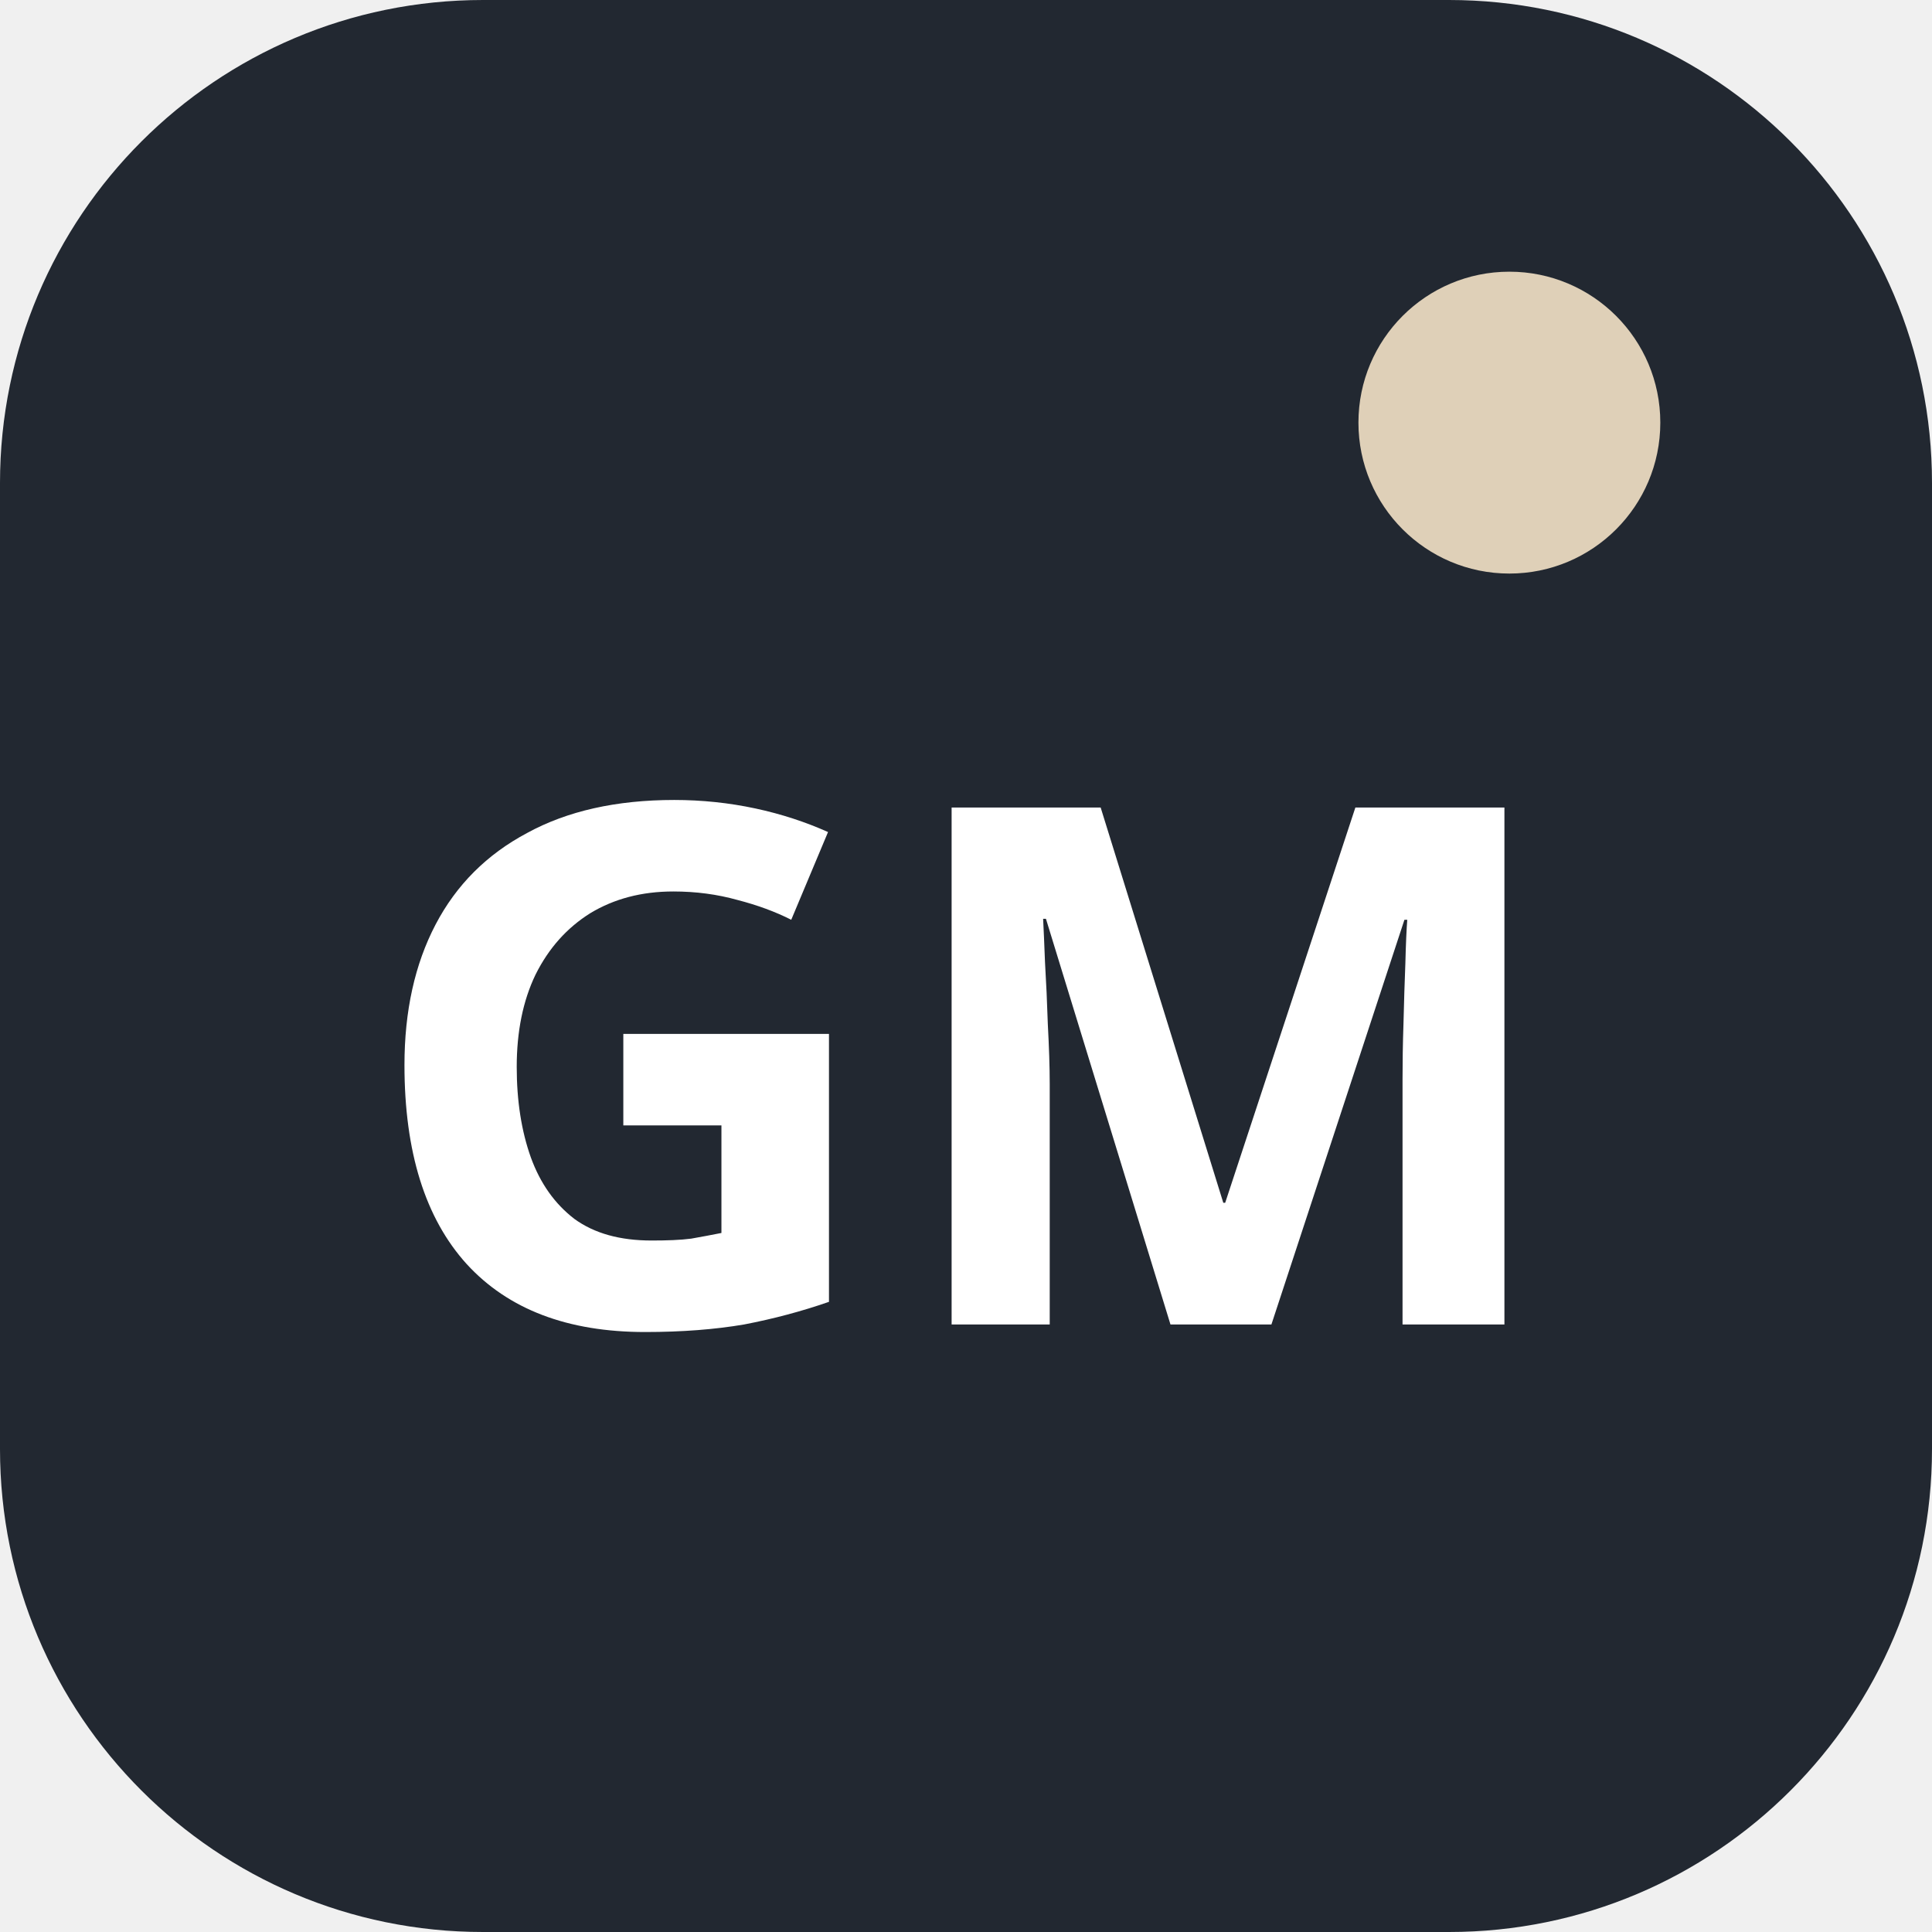
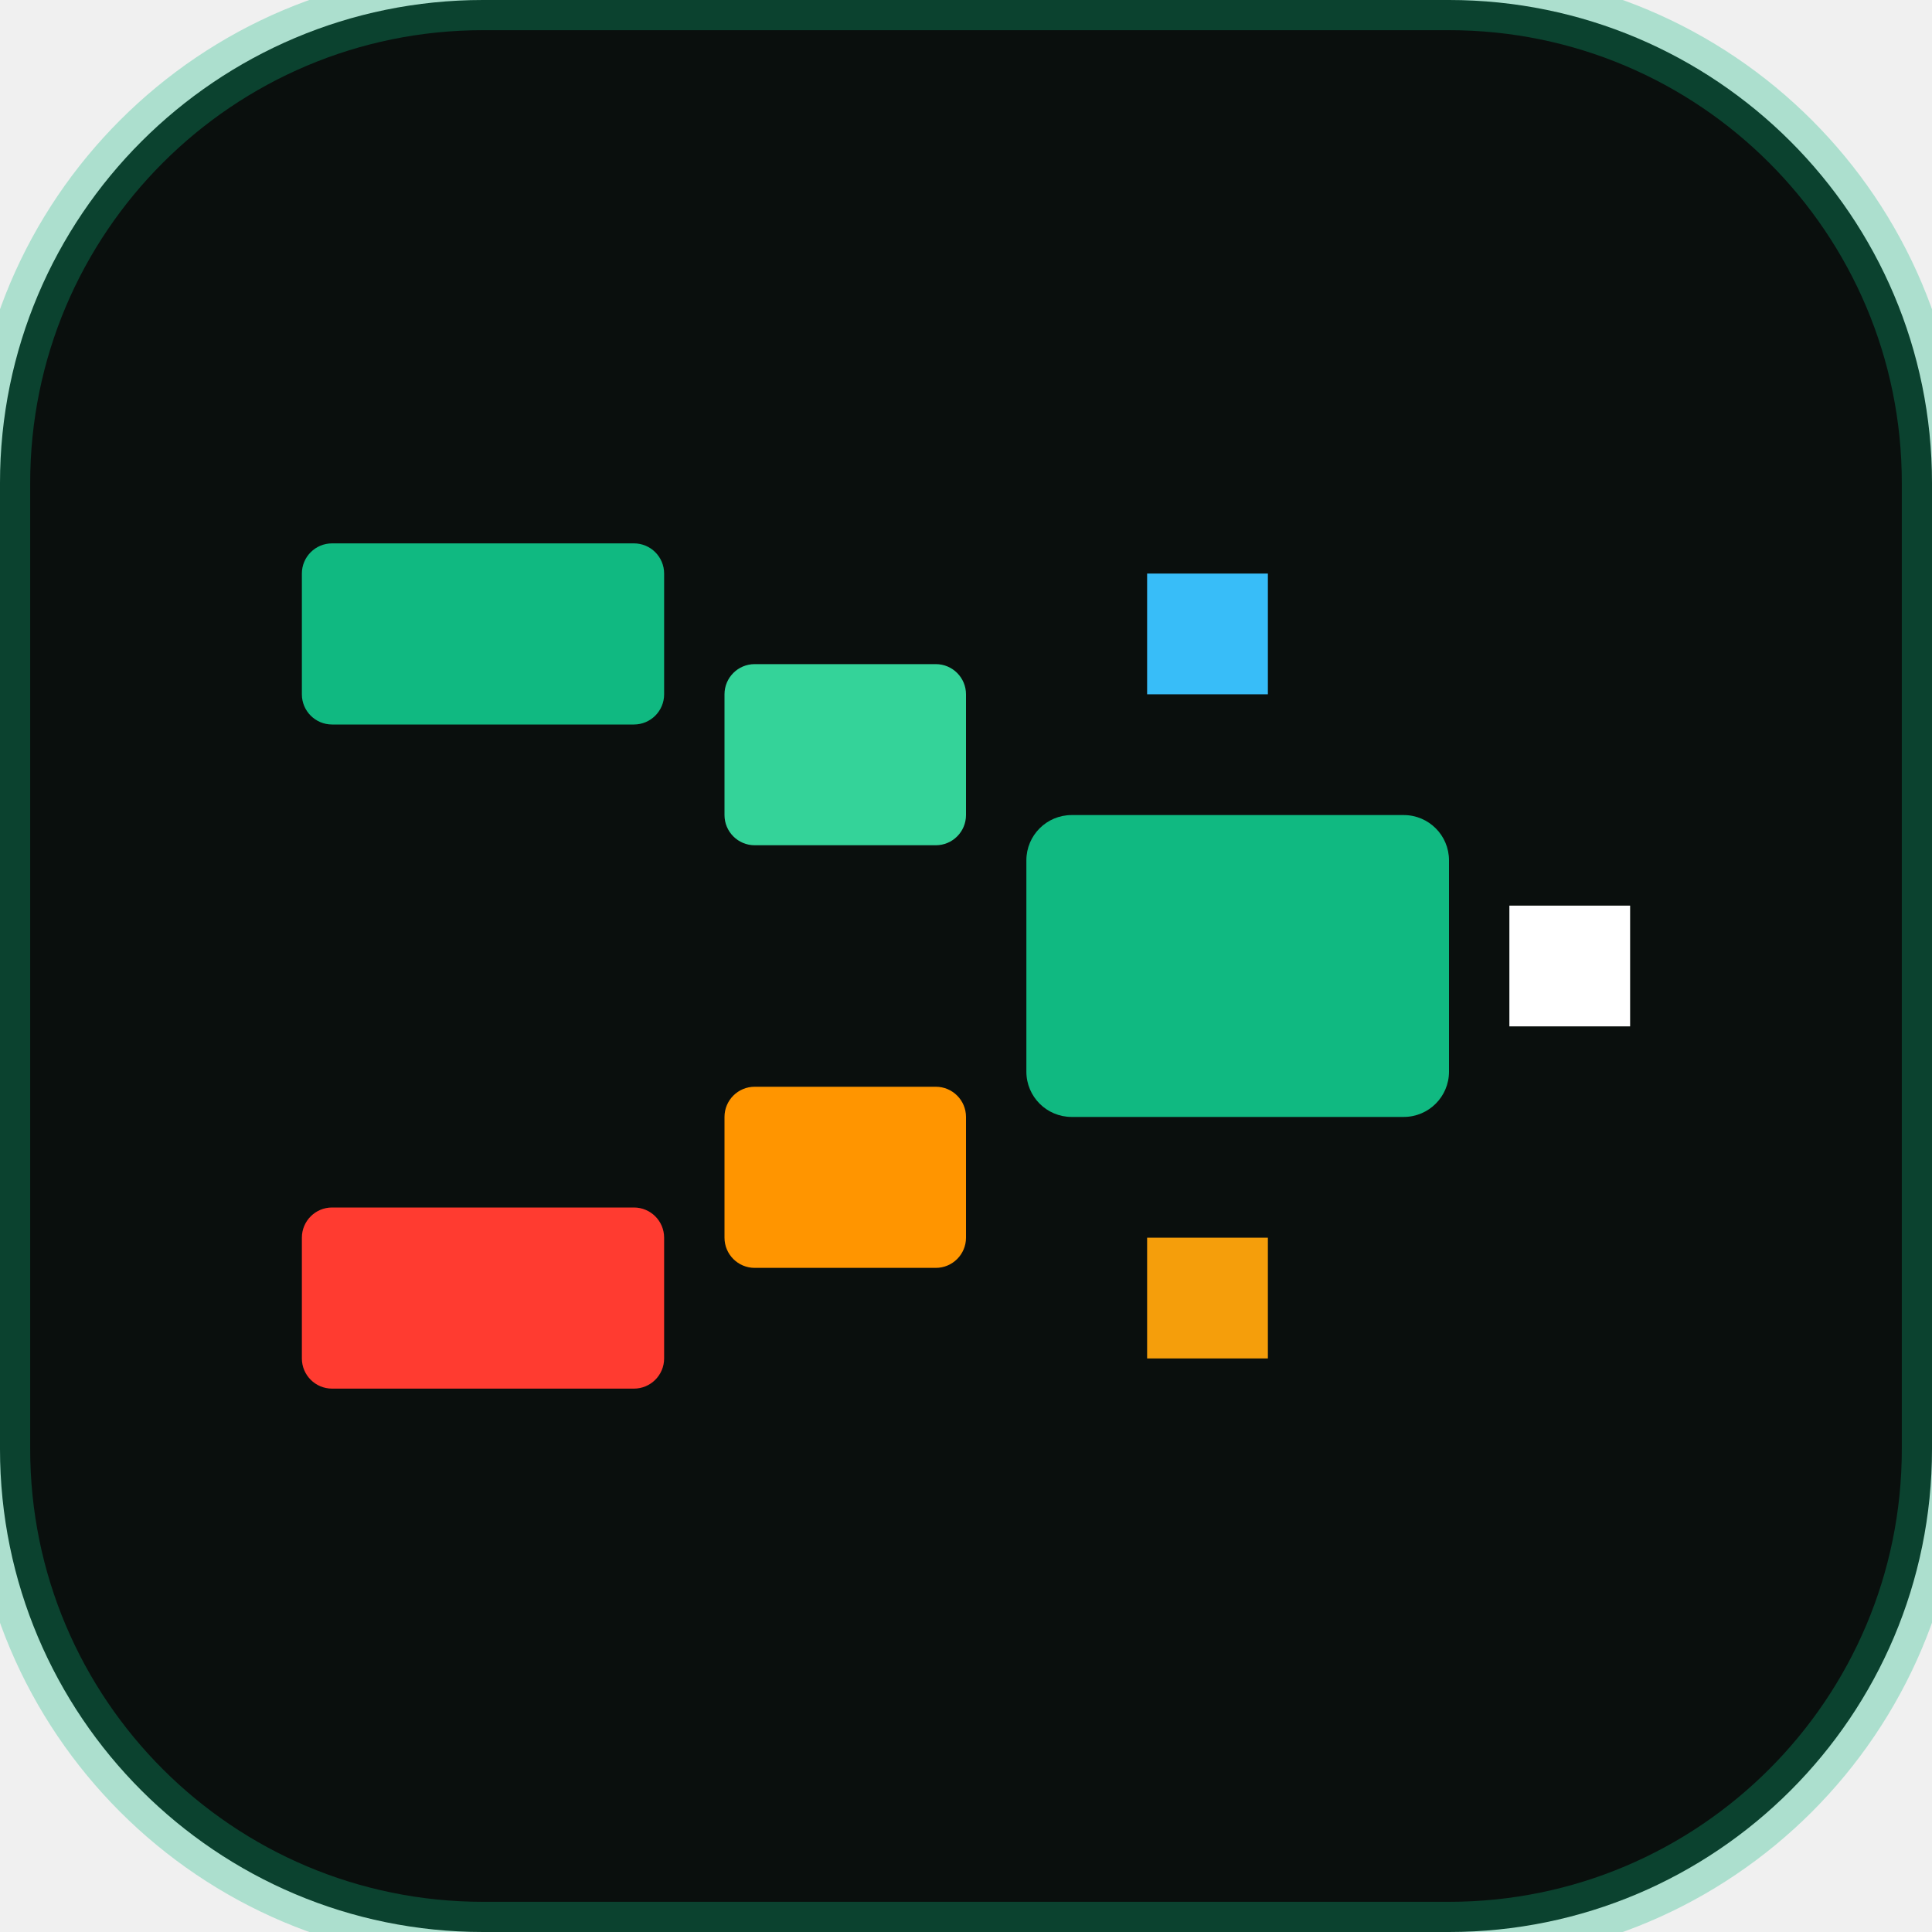
- <svg xmlns="http://www.w3.org/2000/svg" viewBox="0 0 32 32" width="32" height="32">
-   <rect width="32" height="32" rx="8" fill="#222831" />
-   <text x="50%" y="54%" dominant-baseline="central" text-anchor="middle" font-family="'Space Grotesk', sans-serif" font-size="12" font-weight="700" fill="#ffffff">GM</text>
-   <circle cx="25" cy="7" r="2.5" fill="#dfd0b8" />
+ <svg xmlns="http://www.w3.org/2000/svg" viewBox="0 0 32 32" width="32" height="32" fill="none">
+   <rect width="32" height="32" rx="8" fill="#0a0f0d" stroke="rgba(16,185,129,0.3)" stroke-width="1" />
+   <rect x="5" y="9" width="6" height="3" rx="0.5" fill="#10b981" />
+   <rect x="12" y="11" width="4" height="3" rx="0.5" fill="#34d399" />
+   <rect x="5" y="20" width="6" height="3" rx="0.5" fill="#ff3b30" />
+   <rect x="12" y="18" width="4" height="3" rx="0.5" fill="#ff9500" />
+   <rect x="17" y="13.5" width="7" height="5" rx="0.75" fill="#10b981" />
+   <rect x="25" y="15" width="2" height="2" fill="#ffffff" />
+   <rect x="19" y="9.5" width="2" height="2" fill="#38bdf8" />
+   <rect x="19" y="20.5" width="2" height="2" fill="#f59e0b" />
</svg>
